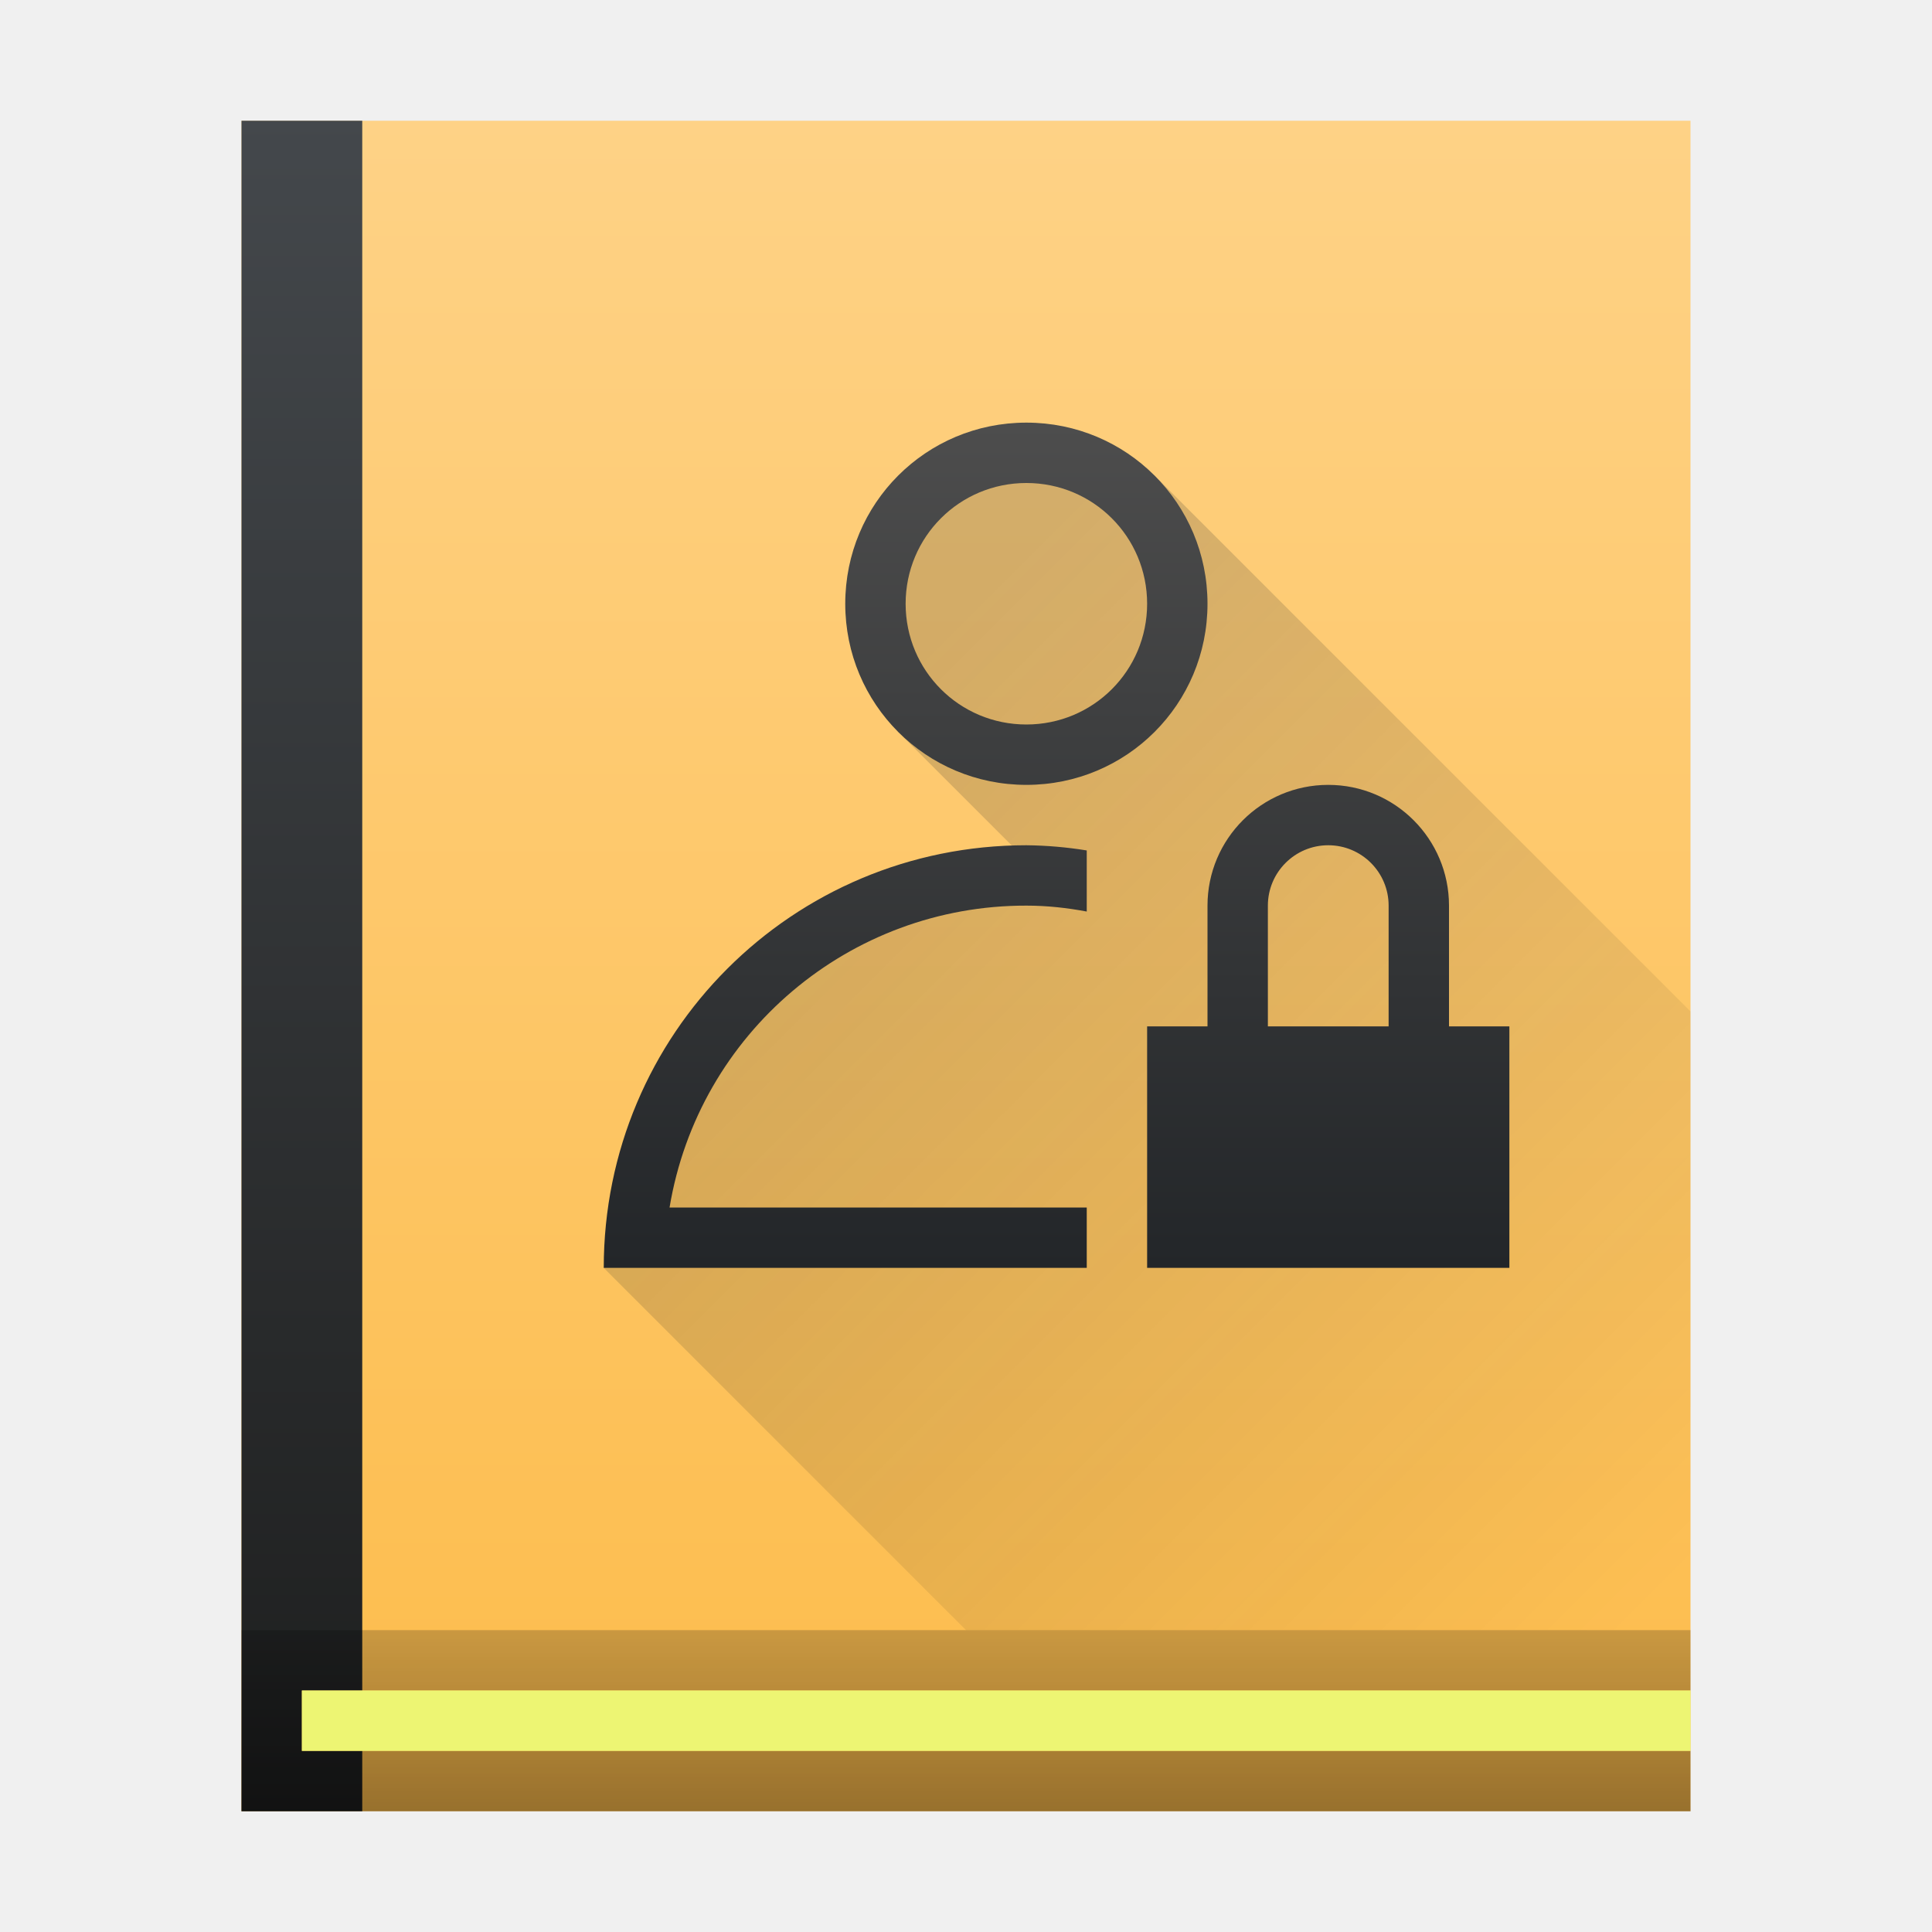
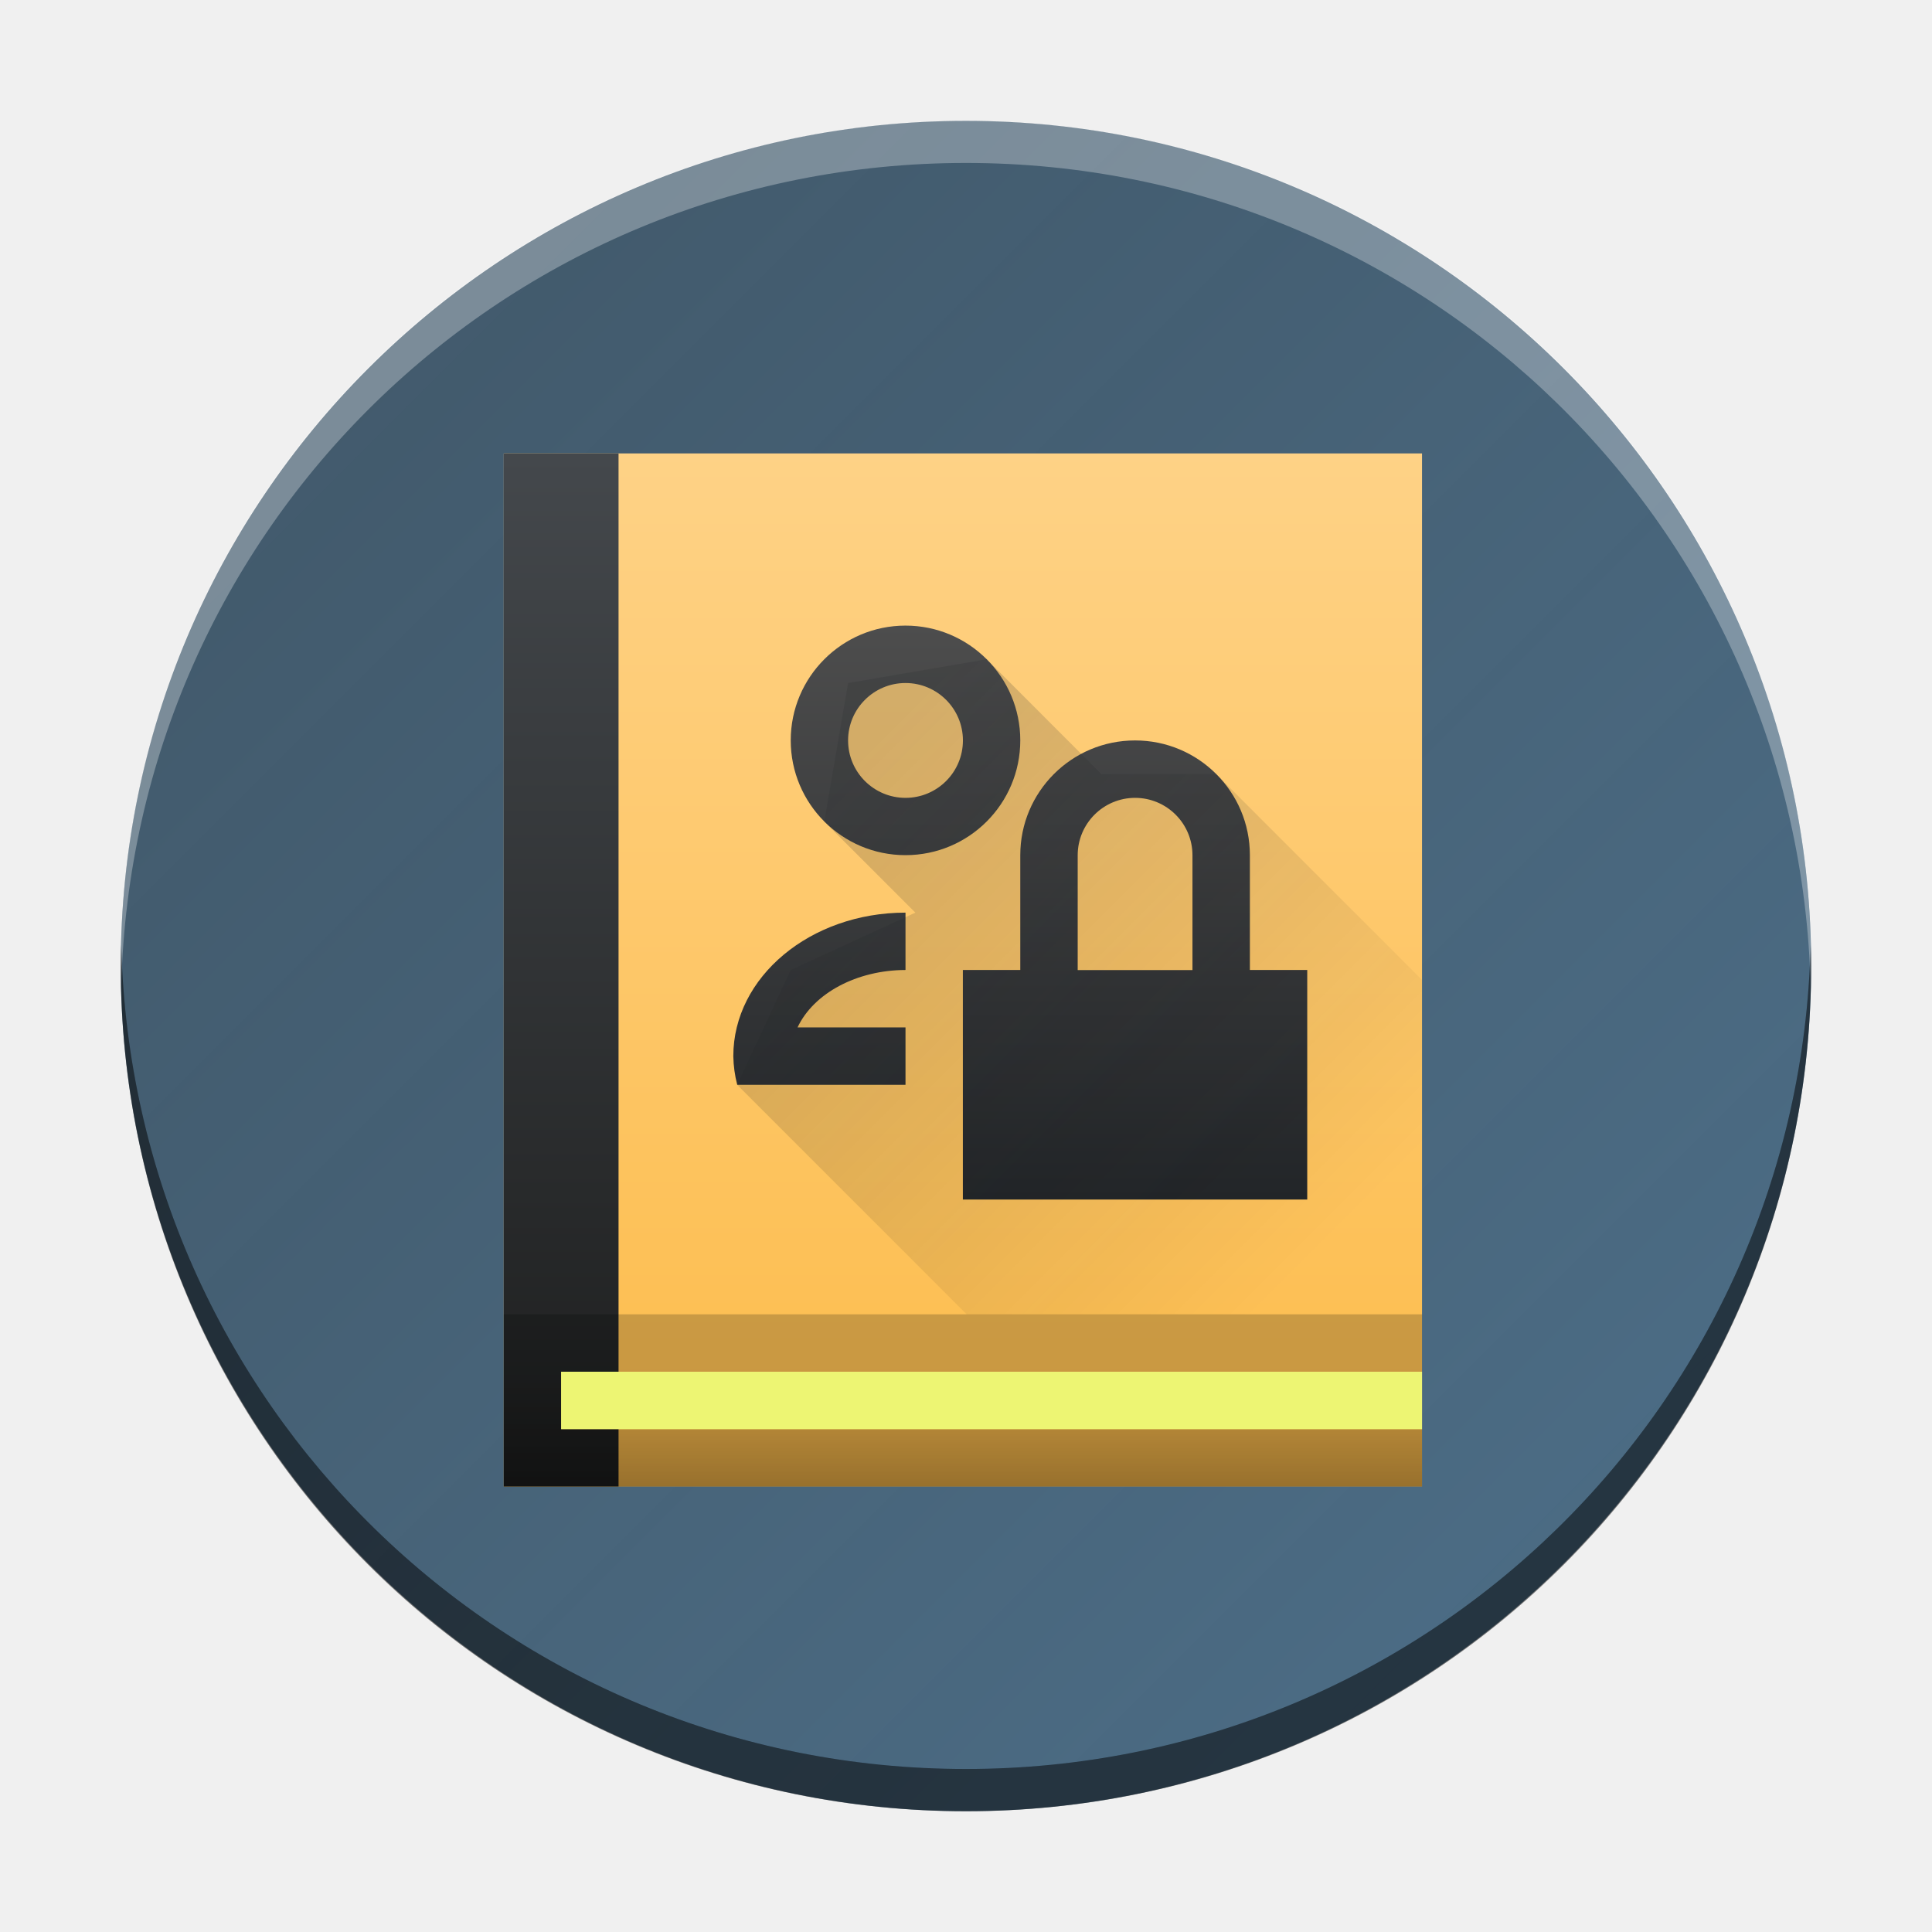
- <svg xmlns="http://www.w3.org/2000/svg" height="32" width="32">
-   <linearGradient id="a" gradientUnits="userSpaceOnUse" x1="30" x2="30" y1="30" y2="2">
-     <stop offset="0" stop-color="#fdbc4b" />
-     <stop offset="1" stop-color="#fed286" />
+ <svg xmlns="http://www.w3.org/2000/svg" xmlns:xlink="http://www.w3.org/1999/xlink" height="32" width="32" version="1.1" id="svg1243">
+   <defs id="defs1247">
+     <linearGradient xlink:href="#linearGradient929" id="linearGradient931" x1="-20" y1="20" x2="-2.001" y2="2.002" gradientUnits="userSpaceOnUse" gradientTransform="matrix(1.555556,0,0,1.555556,1.1118,-1.111915)" />
+     <linearGradient id="linearGradient929">
+       <stop style="stop-color:#4d6f89;stop-opacity:1;" offset="0" id="stop925" />
+       <stop style="stop-color:#364e60;stop-opacity:0.941;" offset="1" id="stop927" />
+     </linearGradient>
+     <linearGradient id="c-2" gradientUnits="userSpaceOnUse" x1="4" x2="18" y1="4" y2="18" gradientTransform="translate(8.999993,-22.8658)">
+       <stop offset="0" stop-color="#383e51" id="stop8" />
+       <stop offset="1" stop-color="#655c6f" stop-opacity="0" id="stop10" />
+     </linearGradient>
+     <linearGradient id="a-0">
+       <stop offset="0" stop-color="#c6cdd1" id="stop2" />
+       <stop offset="1" stop-color="#e0e5e7" id="stop4" />
+     </linearGradient>
+     <linearGradient id="linearGradient1816" gradientTransform="matrix(0.4444444,0,0,0.4285714,-12.44444,-14.4589)" gradientUnits="userSpaceOnUse" x1="30" x2="30" y1="30" y2="2">
+       <stop offset="0" stop-color="#fdbc4b" id="stop1216-2" />
+       <stop offset="1" stop-color="#fed286" id="stop1218-3" />
+     </linearGradient>
+     <linearGradient id="linearGradient1820" gradientTransform="matrix(0.2857157,0,0,6.857142,-23.43552,-100.0357)" gradientUnits="userSpaceOnUse" x1="38.691" x2="38.691" y1="14.355" y2="12.605">
+       <stop offset="0" stop-color="#1d1e1e" id="stop1226-7" />
+       <stop offset="1" stop-color="#44484c" id="stop1228-5" />
+     </linearGradient>
+     <linearGradient id="linearGradient1824" gradientUnits="userSpaceOnUse" x1="3" x2="3" y1="20" y2="18.071" gradientTransform="matrix(0.6666666,0,0,0.6666666,-12.66666,-14.93509)">
+       <stop offset="0" stop-opacity=".4" id="stop1221-9" />
+       <stop offset="1" stop-opacity=".2" id="stop1223-2" />
+     </linearGradient>
+     <linearGradient id="linearGradient1828" gradientUnits="userSpaceOnUse" x1="7" x2="7" y1="15" y2="5" gradientTransform="matrix(0.6666666,0,0,0.6666666,-12.66666,-14.93509)">
+       <stop offset="0" stop-color="#232629" id="stop1211-2" />
+       <stop offset="1" stop-color="#4d4d4d" id="stop1213-8" />
+     </linearGradient>
+     <linearGradient id="linearGradient1832" gradientUnits="userSpaceOnUse" x1="8.357" x2="16.714" y1="8.071" y2="16.429" gradientTransform="matrix(0.6666666,0,0,0.6666666,-12.66666,-14.93509)">
+       <stop offset="0" stop-color="#292c2f" id="stop1206-9" />
+       <stop offset="1" stop-opacity="0" id="stop1208-7" />
+     </linearGradient>
+     <linearGradient xlink:href="#c" id="linearGradient1841" gradientUnits="userSpaceOnUse" gradientTransform="matrix(0.6337448,0,0,0.6111109,5.808644,6.288004)" x1="30" y1="30" x2="30" y2="2" />
+     <linearGradient xlink:href="#e" id="linearGradient1843" gradientUnits="userSpaceOnUse" gradientTransform="matrix(0.4074094,0,0,9.777775,-9.863831,-115.7381)" x1="38.691" y1="14.355" x2="38.691" y2="12.605" />
+     <linearGradient xlink:href="#d" id="linearGradient1845" gradientUnits="userSpaceOnUse" gradientTransform="matrix(0.9506171,0,0,0.9506171,5.491773,5.608989)" x1="3" y1="20" x2="3" y2="18.071" />
+     <linearGradient xlink:href="#b" id="linearGradient1847" gradientUnits="userSpaceOnUse" gradientTransform="matrix(0.9506171,0,0,0.9506171,5.491773,5.608989)" x1="7" y1="15" x2="7" y2="5" />
+     <linearGradient xlink:href="#a" id="linearGradient1849" gradientUnits="userSpaceOnUse" gradientTransform="matrix(0.9506171,0,0,0.9506171,5.491773,5.608989)" x1="8.357" y1="8.071" x2="16.714" y2="16.429" />
+   </defs>
+   <linearGradient id="a" gradientUnits="userSpaceOnUse" x1="8.357" x2="16.714" y1="8.071" y2="16.429" gradientTransform="matrix(0.6666666,0,0,0.6666666,-12.66666,-14.93509)">
+     <stop offset="0" stop-color="#292c2f" id="stop1206" />
+     <stop offset="1" stop-opacity="0" id="stop1208" />
  </linearGradient>
-   <linearGradient id="e" gradientUnits="userSpaceOnUse" x1="25" x2="25" y1="21" y2="7">
-     <stop offset="0" stop-color="#232629" />
-     <stop offset="1" stop-color="#4d4d4d" />
+   <linearGradient id="b" gradientUnits="userSpaceOnUse" x1="7" x2="7" y1="15" y2="5" gradientTransform="matrix(0.6666666,0,0,0.6666666,-12.66666,-14.93509)">
+     <stop offset="0" stop-color="#232629" id="stop1211" />
+     <stop offset="1" stop-color="#4d4d4d" id="stop1213" />
  </linearGradient>
-   <linearGradient id="d" gradientUnits="userSpaceOnUse" x1="14" x2="28" y1="12" y2="26">
-     <stop offset="0" stop-color="#292c2f" />
-     <stop offset="1" stop-opacity="0" />
+   <linearGradient id="c" gradientTransform="matrix(0.4444444,0,0,0.4285714,-12.44444,-14.4589)" gradientUnits="userSpaceOnUse" x1="30" x2="30" y1="30" y2="2">
+     <stop offset="0" stop-color="#fdbc4b" id="stop1216" />
+     <stop offset="1" stop-color="#fed286" id="stop1218" />
  </linearGradient>
-   <linearGradient id="c" gradientUnits="userSpaceOnUse" x1="4" x2="4" y1="30" y2="27">
-     <stop offset="0" stop-opacity=".4" />
-     <stop offset="1" stop-opacity=".2" />
+   <linearGradient id="d" gradientUnits="userSpaceOnUse" x1="3" x2="3" y1="20" y2="18.071" gradientTransform="matrix(0.6666666,0,0,0.6666666,-12.66666,-14.93509)">
+     <stop offset="0" stop-opacity=".4" id="stop1221" />
+     <stop offset="1" stop-opacity=".2" id="stop1223" />
  </linearGradient>
-   <linearGradient id="b" gradientTransform="matrix(.66667 0 0 16 -25.794 -199.679)" gradientUnits="userSpaceOnUse" x1="38.691" x2="38.691" y1="14.355" y2="12.605">
-     <stop offset="0" stop-color="#1d1e1e" />
-     <stop offset="1" stop-color="#44484c" />
+   <linearGradient id="e" gradientTransform="matrix(0.2857157,0,0,6.857142,-23.43552,-100.0357)" gradientUnits="userSpaceOnUse" x1="38.691" x2="38.691" y1="14.355" y2="12.605">
+     <stop offset="0" stop-color="#1d1e1e" id="stop1226" />
+     <stop offset="1" stop-color="#44484c" id="stop1228" />
  </linearGradient>
-   <path d="M4 2h24v28H4z" fill="url(#a)" />
-   <path d="M4 2v28h2v-1H5v-1h1V2z" fill="url(#b)" />
-   <path d="M4 27v3h24v-1H5v-1h23v-1z" fill="url(#c)" fill-rule="evenodd" />
-   <path d="M5 28h23v1H5z" fill="#edf573" />
-   <path d="M10 21l6 6h12V16.753l-8.877-8.876L17 7l-3 3 .877 2.123L17 14.246 14 15l-3 3z" fill="url(#d)" opacity=".2" />
-   <path d="M22 13a2 2 0 0 0-2 2v2h-1v4h6v-4h-1v-2a2 2 0 0 0-2-2zm0 1a1 1 0 0 1 1 1v2h-2v-2a1 1 0 0 1 1-1zm-5 0c-3.878 0-7 3.122-7 7h8v-1h-6.91A5.98 5.98 0 0 1 17 15c.343 0 .676.037 1 .098v-1.012A6.654 6.654 0 0 0 17 14zm0-7c-1.662 0-3 1.338-3 3s1.338 3 3 3 3-1.338 3-3-1.338-3-3-3zm0 1c1.108 0 2 .892 2 2s-.892 2-2 2-2-.892-2-2 .892-2 2-2z" fill="url(#e)" />
+   <rect width="27.999" x="-29.999" y="2.002" rx="13.999" height="27.997" transform="scale(-1,1)" id="rect223" ry="13.999" style="fill:url(#linearGradient931);fill-opacity:1;stroke-width:1.556" />
+   <path style="display:inline;overflow:visible;opacity:0.3;fill:#000000;fill-opacity:1;stroke-width:1.96;stroke-opacity:0.55" d="m 2.008,15.651 c -0.003,0.117 -0.008,0.233 -0.008,0.35 0,7.755 6.244,13.999 13.999,13.999 7.756,0 13.999,-6.243 13.999,-13.999 0,-0.117 -0.005,-0.233 -0.008,-0.35 -0.185,7.592 -6.356,13.649 -13.991,13.649 -7.638,0 -13.806,-6.057 -13.991,-13.649" id="path225" />
+   <path d="m 2.008,16.348 c -0.003,-0.117 -0.008,-0.232 -0.008,-0.35 0,-7.755 6.244,-13.999 13.999,-13.999 7.756,0 13.999,6.243 13.999,13.999 0,0.117 -0.005,0.233 -0.008,0.35 C 29.805,8.756 23.635,2.699 15.999,2.699 c -7.638,0 -13.806,6.057 -13.991,13.649" style="display:inline;overflow:visible;opacity:0.3;fill:#ffffff;fill-opacity:1;stroke-width:1.96;stroke-opacity:0.55" id="path229" />
+   <path style="display:inline;overflow:visible;opacity:0.3;fill:#000000;fill-opacity:1;stroke-width:1.96;stroke-opacity:0.55" d="m 2.008,15.651 c -0.003,0.117 -0.008,0.233 -0.008,0.35 0,7.755 6.244,13.999 13.999,13.999 7.756,0 13.999,-6.243 13.999,-13.999 0,-0.117 -0.005,-0.233 -0.008,-0.35 -0.185,7.592 -6.356,13.649 -13.991,13.649 -7.638,0 -13.806,-6.057 -13.991,-13.649" id="path3401" />
+   <path d="M 8.344,7.51 H 23.553 V 24.621 H 8.344 Z" fill="url(#c)" stroke-width="0.622" id="path1231-3" style="fill:url(#linearGradient1841)" />
+   <path d="M 8.344,7.51 V 24.621 H 10.245 V 23.671 H 9.294 v -0.951 H 10.245 V 7.51 Z" fill="url(#e)" stroke-width="0.611" id="path1233-6" style="fill:url(#linearGradient1843)" />
+   <path d="m 8.344,21.769 v 2.852 H 23.553 V 23.671 H 10.245 v -0.951 h 13.309 v -0.951 z" fill="url(#d)" fill-rule="evenodd" stroke-width="0.611" id="path1235-1" style="fill:url(#linearGradient1845)" />
+   <path d="M 9.294,22.72 H 23.553 v 0.951 H 9.294 Z" fill="#edf573" stroke-width="0.768" id="path1237-2" />
+   <path d="m 14.998,10.362 c -1.05,0 -1.901,0.851 -1.901,1.901 0,1.05 0.851,1.901 1.901,1.901 1.05,0 1.901,-0.851 1.901,-1.901 0,-1.05 -0.851,-1.901 -1.901,-1.901 z m 0,0.951 c 0.525,0 0.951,0.426 0.951,0.951 0,0.525 -0.426,0.951 -0.951,0.951 -0.525,0 -0.951,-0.426 -0.951,-0.951 0,-0.525 0.426,-0.951 0.951,-0.951 z m 3.802,0.951 c -1.05,0 -1.901,0.851 -1.901,1.901 v 1.901 h -0.951 v 3.802 h 5.704 V 16.066 H 20.702 v -1.901 c 0,-1.05 -0.851,-1.901 -1.901,-1.901 z m 0,0.951 c 0.525,0 0.951,0.426 0.951,0.951 v 1.901 H 17.85 v -1.901 c 0,-0.525 0.426,-0.951 0.951,-0.951 z m -3.802,1.901 c -1.575,0 -2.852,1.064 -2.852,2.377 0.003,0.16 0.024,0.319 0.065,0.475 h 2.787 v -0.951 h -1.788 c 0.268,-0.569 0.984,-0.949 1.788,-0.951 z" fill="url(#b)" id="path1239-9" style="fill:url(#linearGradient1847);stroke-width:0.951" />
+   <path d="m 16.342,10.919 -2.295,0.394 -0.394,2.295 1.508,1.508 -2.065,0.951 -0.886,1.901 3.802,3.802 h 7.54 v -5.54 l -3.409,-3.409 h -1.901 z" fill="url(#a)" opacity="0.2" stroke-width="0.611" id="path1241-3" style="fill:url(#linearGradient1849)" />
</svg>
